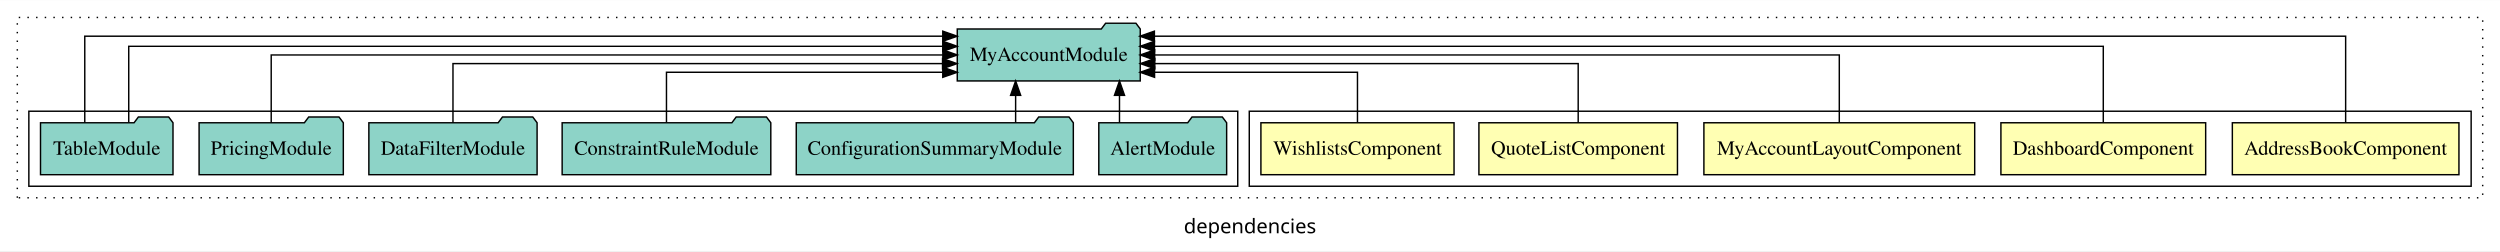
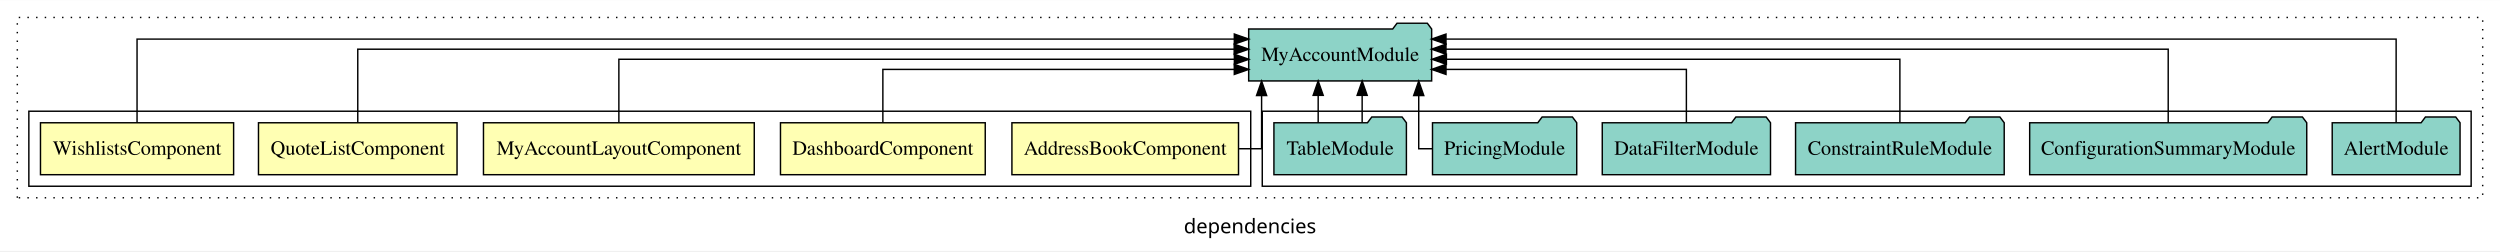
<svg xmlns="http://www.w3.org/2000/svg" width="1733pt" height="174pt" viewBox="0.00 0.00 1733.00 173.80">
  <g id="graph0" class="graph" transform="scale(1 1) rotate(0) translate(4 169.8)">
    <polygon fill="white" stroke="transparent" points="-4,4 -4,-169.8 1729,-169.8 1729,4 -4,4" />
    <text text-anchor="middle" x="862.5" y="-8.2" font-family="sans-serif" font-size="14.00">dependencies</text>
    <g id="clust1" class="cluster">
      <polygon fill="none" stroke="black" stroke-dasharray="1,5" points="8,-32.8 8,-157.8 1717,-157.8 1717,-32.8 8,-32.8" />
    </g>
+     <g id="clust8" class="cluster">
+       <polygon fill="none" stroke="black" points="871,-40.8 871,-92.8 1709,-92.8 1709,-40.8 871,-40.8" />
+     </g>
    <g id="clust2" class="cluster">
-       <polygon fill="none" stroke="black" points="862,-40.8 862,-92.8 1709,-92.8 1709,-40.8 862,-40.8" />
-     </g>
-     <g id="clust8" class="cluster">
-       <polygon fill="none" stroke="black" points="16,-40.8 16,-92.8 854,-92.8 854,-40.8 16,-40.8" />
+       <polygon fill="none" stroke="black" points="16,-40.8 16,-92.8 863,-92.8 863,-40.8 16,-40.8" />
    </g>
    <g id="node1" class="node">
-       <polygon fill="#ffffb3" stroke="black" points="1700.54,-84.8 1543.46,-84.8 1543.46,-48.8 1700.54,-48.8 1700.54,-84.8" />
-       <text text-anchor="middle" x="1622" y="-62.6" font-family="Times,serif" font-size="14.00">AddressBookComponent</text>
+       <polygon fill="#ffffb3" stroke="black" points="854.54,-84.8 697.46,-84.8 697.46,-48.8 854.54,-48.8 854.54,-84.8" />
+       <text text-anchor="middle" x="776" y="-62.6" font-family="Times,serif" font-size="14.00">AddressBookComponent</text>
    </g>
    <g id="node6" class="node">
-       <polygon fill="#8dd3c7" stroke="black" points="786.42,-149.8 783.42,-153.8 762.42,-153.8 759.42,-149.8 659.58,-149.8 659.58,-113.8 786.42,-113.8 786.42,-149.8" />
-       <text text-anchor="middle" x="723" y="-127.6" font-family="Times,serif" font-size="14.00">MyAccountModule</text>
+       <polygon fill="#8dd3c7" stroke="black" points="988.42,-149.8 985.42,-153.8 964.42,-153.8 961.42,-149.8 861.58,-149.8 861.58,-113.8 988.42,-113.8 988.42,-149.8" />
+       <text text-anchor="middle" x="925" y="-127.6" font-family="Times,serif" font-size="14.00">MyAccountModule</text>
    </g>
    <g id="edge1" class="edge">
-       <path fill="none" stroke="black" d="M1622,-84.89C1622,-107.93 1622,-144.8 1622,-144.8 1622,-144.8 796.22,-144.8 796.22,-144.8" />
-       <polygon fill="black" stroke="black" points="796.22,-141.3 786.22,-144.8 796.22,-148.3 796.22,-141.3" />
+       <path fill="none" stroke="black" d="M854.93,-66.8C864.26,-66.8 870.54,-66.8 870.54,-66.8 870.54,-66.8 870.54,-103.69 870.54,-103.69" />
+       <polygon fill="black" stroke="black" points="867.04,-103.69 870.54,-113.69 874.04,-103.69 867.04,-103.69" />
    </g>
    <g id="node2" class="node">
-       <polygon fill="#ffffb3" stroke="black" points="1524.97,-84.8 1383.03,-84.8 1383.03,-48.8 1524.97,-48.8 1524.97,-84.8" />
-       <text text-anchor="middle" x="1454" y="-62.6" font-family="Times,serif" font-size="14.00">DashboardComponent</text>
+       <polygon fill="#ffffb3" stroke="black" points="678.97,-84.8 537.03,-84.8 537.03,-48.8 678.97,-48.8 678.97,-84.8" />
+       <text text-anchor="middle" x="608" y="-62.6" font-family="Times,serif" font-size="14.00">DashboardComponent</text>
    </g>
    <g id="edge2" class="edge">
-       <path fill="none" stroke="black" d="M1454,-85.08C1454,-106.12 1454,-137.8 1454,-137.8 1454,-137.8 796.27,-137.8 796.27,-137.8" />
-       <polygon fill="black" stroke="black" points="796.27,-134.3 786.27,-137.8 796.27,-141.3 796.27,-134.3" />
+       <path fill="none" stroke="black" d="M608,-84.81C608,-100.85 608,-121.8 608,-121.8 608,-121.8 851.61,-121.8 851.61,-121.8" />
+       <polygon fill="black" stroke="black" points="851.61,-125.3 861.61,-121.8 851.61,-118.3 851.61,-125.3" />
    </g>
    <g id="node3" class="node">
-       <polygon fill="#ffffb3" stroke="black" points="1364.86,-84.8 1177.14,-84.8 1177.14,-48.8 1364.86,-48.8 1364.86,-84.8" />
-       <text text-anchor="middle" x="1271" y="-62.6" font-family="Times,serif" font-size="14.00">MyAccountLayoutComponent</text>
+       <polygon fill="#ffffb3" stroke="black" points="518.86,-84.8 331.14,-84.8 331.14,-48.8 518.86,-48.8 518.86,-84.8" />
+       <text text-anchor="middle" x="425" y="-62.6" font-family="Times,serif" font-size="14.00">MyAccountLayoutComponent</text>
    </g>
    <g id="edge3" class="edge">
-       <path fill="none" stroke="black" d="M1271,-84.91C1271,-104.14 1271,-131.8 1271,-131.8 1271,-131.8 796.4,-131.8 796.4,-131.8" />
-       <polygon fill="black" stroke="black" points="796.4,-128.3 786.4,-131.8 796.4,-135.3 796.4,-128.3" />
+       <path fill="none" stroke="black" d="M425,-85.07C425,-103.36 425,-128.8 425,-128.8 425,-128.8 851.67,-128.8 851.67,-128.8" />
+       <polygon fill="black" stroke="black" points="851.67,-132.3 861.67,-128.8 851.67,-125.3 851.67,-132.3" />
    </g>
    <g id="node4" class="node">
-       <polygon fill="#ffffb3" stroke="black" points="1158.82,-84.8 1021.18,-84.8 1021.18,-48.8 1158.82,-48.8 1158.82,-84.8" />
-       <text text-anchor="middle" x="1090" y="-62.6" font-family="Times,serif" font-size="14.00">QuoteListComponent</text>
+       <polygon fill="#ffffb3" stroke="black" points="312.82,-84.8 175.18,-84.8 175.18,-48.8 312.82,-48.8 312.82,-84.8" />
+       <text text-anchor="middle" x="244" y="-62.6" font-family="Times,serif" font-size="14.00">QuoteListComponent</text>
    </g>
    <g id="edge4" class="edge">
-       <path fill="none" stroke="black" d="M1090,-84.82C1090,-102.17 1090,-125.8 1090,-125.8 1090,-125.8 796.51,-125.8 796.51,-125.8" />
-       <polygon fill="black" stroke="black" points="796.51,-122.3 786.51,-125.8 796.51,-129.3 796.51,-122.3" />
+       <path fill="none" stroke="black" d="M244,-84.93C244,-105.37 244,-135.8 244,-135.8 244,-135.8 851.54,-135.8 851.54,-135.8" />
+       <polygon fill="black" stroke="black" points="851.54,-139.3 861.54,-135.8 851.54,-132.3 851.54,-139.3" />
    </g>
    <g id="node5" class="node">
-       <polygon fill="#ffffb3" stroke="black" points="1003.94,-84.8 870.06,-84.8 870.06,-48.8 1003.94,-48.8 1003.94,-84.8" />
-       <text text-anchor="middle" x="937" y="-62.6" font-family="Times,serif" font-size="14.00">WishlistsComponent</text>
+       <polygon fill="#ffffb3" stroke="black" points="157.94,-84.8 24.06,-84.8 24.06,-48.8 157.94,-48.8 157.94,-84.8" />
+       <text text-anchor="middle" x="91" y="-62.6" font-family="Times,serif" font-size="14.00">WishlistsComponent</text>
    </g>
    <g id="edge5" class="edge">
-       <path fill="none" stroke="black" d="M937,-85.04C937,-100.37 937,-119.8 937,-119.8 937,-119.8 796.34,-119.8 796.34,-119.8" />
-       <polygon fill="black" stroke="black" points="796.34,-116.3 786.34,-119.8 796.34,-123.3 796.34,-116.3" />
+       <path fill="none" stroke="black" d="M91,-84.81C91,-107.29 91,-142.8 91,-142.8 91,-142.8 851.63,-142.8 851.63,-142.8" />
+       <polygon fill="black" stroke="black" points="851.63,-146.3 861.63,-142.8 851.63,-139.3 851.63,-146.3" />
    </g>
    <g id="node7" class="node">
-       <polygon fill="#8dd3c7" stroke="black" points="846.31,-84.8 843.31,-88.8 822.31,-88.8 819.31,-84.8 757.69,-84.8 757.69,-48.8 846.31,-48.8 846.31,-84.8" />
-       <text text-anchor="middle" x="802" y="-62.6" font-family="Times,serif" font-size="14.00">AlertModule</text>
+       <polygon fill="#8dd3c7" stroke="black" points="1701.31,-84.8 1698.31,-88.8 1677.31,-88.8 1674.31,-84.8 1612.69,-84.8 1612.69,-48.8 1701.31,-48.8 1701.31,-84.8" />
+       <text text-anchor="middle" x="1657" y="-62.6" font-family="Times,serif" font-size="14.00">AlertModule</text>
    </g>
    <g id="edge6" class="edge">
-       <path fill="none" stroke="black" d="M772.03,-84.91C772.03,-84.91 772.03,-103.79 772.03,-103.79" />
-       <polygon fill="black" stroke="black" points="768.53,-103.79 772.03,-113.79 775.53,-103.79 768.53,-103.79" />
+       <path fill="none" stroke="black" d="M1657,-84.81C1657,-107.29 1657,-142.8 1657,-142.8 1657,-142.8 998.36,-142.8 998.36,-142.8" />
+       <polygon fill="black" stroke="black" points="998.36,-139.3 988.36,-142.8 998.36,-146.3 998.36,-139.3" />
    </g>
    <g id="node8" class="node">
-       <polygon fill="#8dd3c7" stroke="black" points="740.03,-84.8 737.03,-88.8 716.03,-88.8 713.03,-84.8 547.97,-84.8 547.97,-48.8 740.03,-48.8 740.03,-84.8" />
-       <text text-anchor="middle" x="644" y="-62.6" font-family="Times,serif" font-size="14.00">ConfigurationSummaryModule</text>
+       <polygon fill="#8dd3c7" stroke="black" points="1595.03,-84.8 1592.03,-88.8 1571.03,-88.8 1568.03,-84.8 1402.97,-84.8 1402.97,-48.8 1595.03,-48.8 1595.03,-84.8" />
+       <text text-anchor="middle" x="1499" y="-62.6" font-family="Times,serif" font-size="14.00">ConfigurationSummaryModule</text>
    </g>
    <g id="edge7" class="edge">
-       <path fill="none" stroke="black" d="M700.03,-84.91C700.03,-84.91 700.03,-103.79 700.03,-103.79" />
-       <polygon fill="black" stroke="black" points="696.53,-103.79 700.03,-113.79 703.53,-103.79 696.53,-103.79" />
+       <path fill="none" stroke="black" d="M1499,-84.93C1499,-105.37 1499,-135.8 1499,-135.8 1499,-135.8 998.35,-135.8 998.35,-135.8" />
+       <polygon fill="black" stroke="black" points="998.35,-132.3 988.35,-135.8 998.35,-139.3 998.35,-132.3" />
    </g>
    <g id="node9" class="node">
-       <polygon fill="#8dd3c7" stroke="black" points="530.32,-84.8 527.32,-88.8 506.32,-88.8 503.32,-84.8 385.68,-84.8 385.68,-48.8 530.32,-48.8 530.32,-84.8" />
-       <text text-anchor="middle" x="458" y="-62.6" font-family="Times,serif" font-size="14.00">ConstraintRuleModule</text>
+       <polygon fill="#8dd3c7" stroke="black" points="1385.32,-84.8 1382.32,-88.8 1361.32,-88.8 1358.32,-84.8 1240.68,-84.8 1240.68,-48.8 1385.32,-48.8 1385.32,-84.8" />
+       <text text-anchor="middle" x="1313" y="-62.6" font-family="Times,serif" font-size="14.00">ConstraintRuleModule</text>
    </g>
    <g id="edge8" class="edge">
-       <path fill="none" stroke="black" d="M458,-85.04C458,-100.37 458,-119.8 458,-119.8 458,-119.8 649.53,-119.8 649.53,-119.8" />
-       <polygon fill="black" stroke="black" points="649.53,-123.3 659.53,-119.8 649.53,-116.3 649.53,-123.3" />
+       <path fill="none" stroke="black" d="M1313,-85.07C1313,-103.36 1313,-128.8 1313,-128.8 1313,-128.8 998.64,-128.8 998.64,-128.8" />
+       <polygon fill="black" stroke="black" points="998.64,-125.3 988.64,-128.8 998.64,-132.3 998.64,-125.3" />
    </g>
    <g id="node10" class="node">
-       <polygon fill="#8dd3c7" stroke="black" points="368.31,-84.8 365.31,-88.8 344.31,-88.8 341.31,-84.8 251.69,-84.8 251.69,-48.8 368.31,-48.8 368.31,-84.8" />
-       <text text-anchor="middle" x="310" y="-62.6" font-family="Times,serif" font-size="14.00">DataFilterModule</text>
+       <polygon fill="#8dd3c7" stroke="black" points="1223.31,-84.8 1220.31,-88.8 1199.31,-88.8 1196.31,-84.8 1106.69,-84.8 1106.69,-48.8 1223.31,-48.8 1223.31,-84.8" />
+       <text text-anchor="middle" x="1165" y="-62.6" font-family="Times,serif" font-size="14.00">DataFilterModule</text>
    </g>
    <g id="edge9" class="edge">
-       <path fill="none" stroke="black" d="M310,-84.82C310,-102.17 310,-125.8 310,-125.8 310,-125.8 649.37,-125.8 649.37,-125.8" />
-       <polygon fill="black" stroke="black" points="649.37,-129.3 659.37,-125.8 649.37,-122.3 649.37,-129.3" />
+       <path fill="none" stroke="black" d="M1165,-84.81C1165,-100.85 1165,-121.8 1165,-121.8 1165,-121.8 998.37,-121.8 998.37,-121.8" />
+       <polygon fill="black" stroke="black" points="998.37,-118.3 988.37,-121.8 998.37,-125.3 998.37,-118.3" />
    </g>
    <g id="node11" class="node">
-       <polygon fill="#8dd3c7" stroke="black" points="233.99,-84.8 230.99,-88.8 209.99,-88.8 206.99,-84.8 134.01,-84.8 134.01,-48.8 233.99,-48.8 233.99,-84.8" />
-       <text text-anchor="middle" x="184" y="-62.6" font-family="Times,serif" font-size="14.00">PricingModule</text>
+       <polygon fill="#8dd3c7" stroke="black" points="1088.99,-84.8 1085.99,-88.8 1064.99,-88.8 1061.99,-84.8 989.01,-84.8 989.01,-48.8 1088.99,-48.8 1088.99,-84.8" />
+       <text text-anchor="middle" x="1039" y="-62.6" font-family="Times,serif" font-size="14.00">PricingModule</text>
    </g>
    <g id="edge10" class="edge">
-       <path fill="none" stroke="black" d="M184,-84.91C184,-104.14 184,-131.8 184,-131.8 184,-131.8 649.58,-131.8 649.58,-131.8" />
-       <polygon fill="black" stroke="black" points="649.58,-135.3 659.58,-131.8 649.58,-128.3 649.58,-135.3" />
+       <path fill="none" stroke="black" d="M988.76,-66.8C983.18,-66.8 979.46,-66.8 979.46,-66.8 979.46,-66.8 979.46,-103.69 979.46,-103.69" />
+       <polygon fill="black" stroke="black" points="975.96,-103.69 979.46,-113.69 982.96,-103.69 975.96,-103.69" />
    </g>
    <g id="node12" class="node">
-       <polygon fill="#8dd3c7" stroke="black" points="115.92,-84.8 112.92,-88.8 91.92,-88.8 88.92,-84.8 24.08,-84.8 24.08,-48.8 115.92,-48.8 115.92,-84.8" />
-       <text text-anchor="middle" x="70" y="-62.6" font-family="Times,serif" font-size="14.00">TableModule</text>
+       <polygon fill="#8dd3c7" stroke="black" points="970.92,-84.8 967.92,-88.8 946.92,-88.8 943.92,-84.8 879.08,-84.8 879.08,-48.8 970.92,-48.8 970.92,-84.8" />
+       <text text-anchor="middle" x="925" y="-62.6" font-family="Times,serif" font-size="14.00">TableModule</text>
    </g>
    <g id="edge11" class="edge">
-       <path fill="none" stroke="black" d="M54.76,-84.89C54.76,-107.93 54.76,-144.8 54.76,-144.8 54.76,-144.8 649.53,-144.8 649.53,-144.8" />
-       <polygon fill="black" stroke="black" points="649.53,-148.3 659.53,-144.8 649.53,-141.3 649.53,-148.3" />
+       <path fill="none" stroke="black" d="M909.76,-84.91C909.76,-84.91 909.76,-103.79 909.76,-103.79" />
+       <polygon fill="black" stroke="black" points="906.26,-103.79 909.76,-113.79 913.26,-103.79 906.26,-103.79" />
    </g>
    <g id="edge12" class="edge">
-       <path fill="none" stroke="black" d="M85.24,-85.08C85.24,-106.12 85.24,-137.8 85.24,-137.8 85.24,-137.8 649.52,-137.8 649.52,-137.8" />
-       <polygon fill="black" stroke="black" points="649.52,-141.3 659.52,-137.8 649.52,-134.3 649.52,-141.3" />
+       <path fill="none" stroke="black" d="M940.24,-84.91C940.24,-84.91 940.24,-103.79 940.24,-103.79" />
+       <polygon fill="black" stroke="black" points="936.74,-103.79 940.24,-113.79 943.74,-103.79 936.74,-103.79" />
    </g>
  </g>
</svg>
